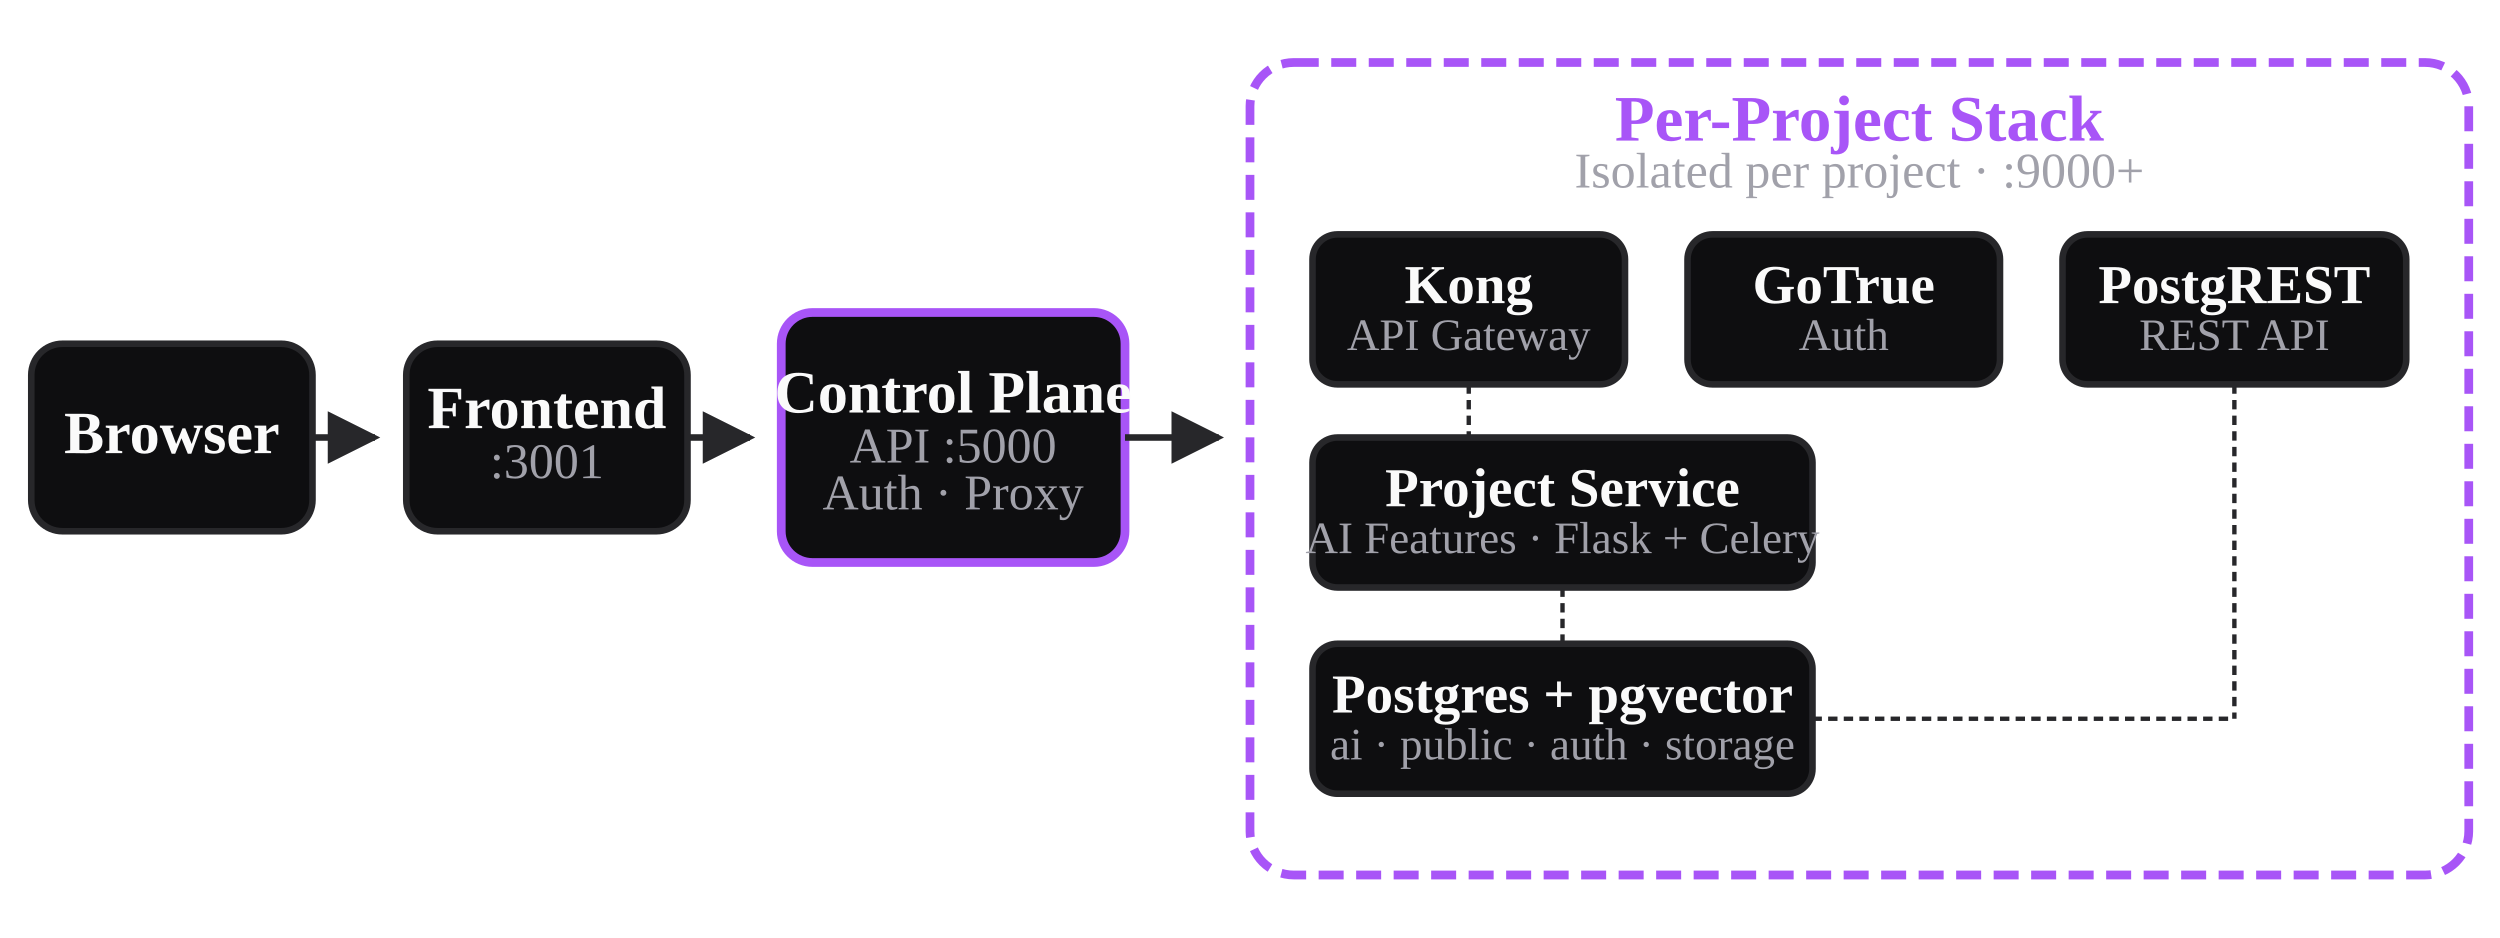
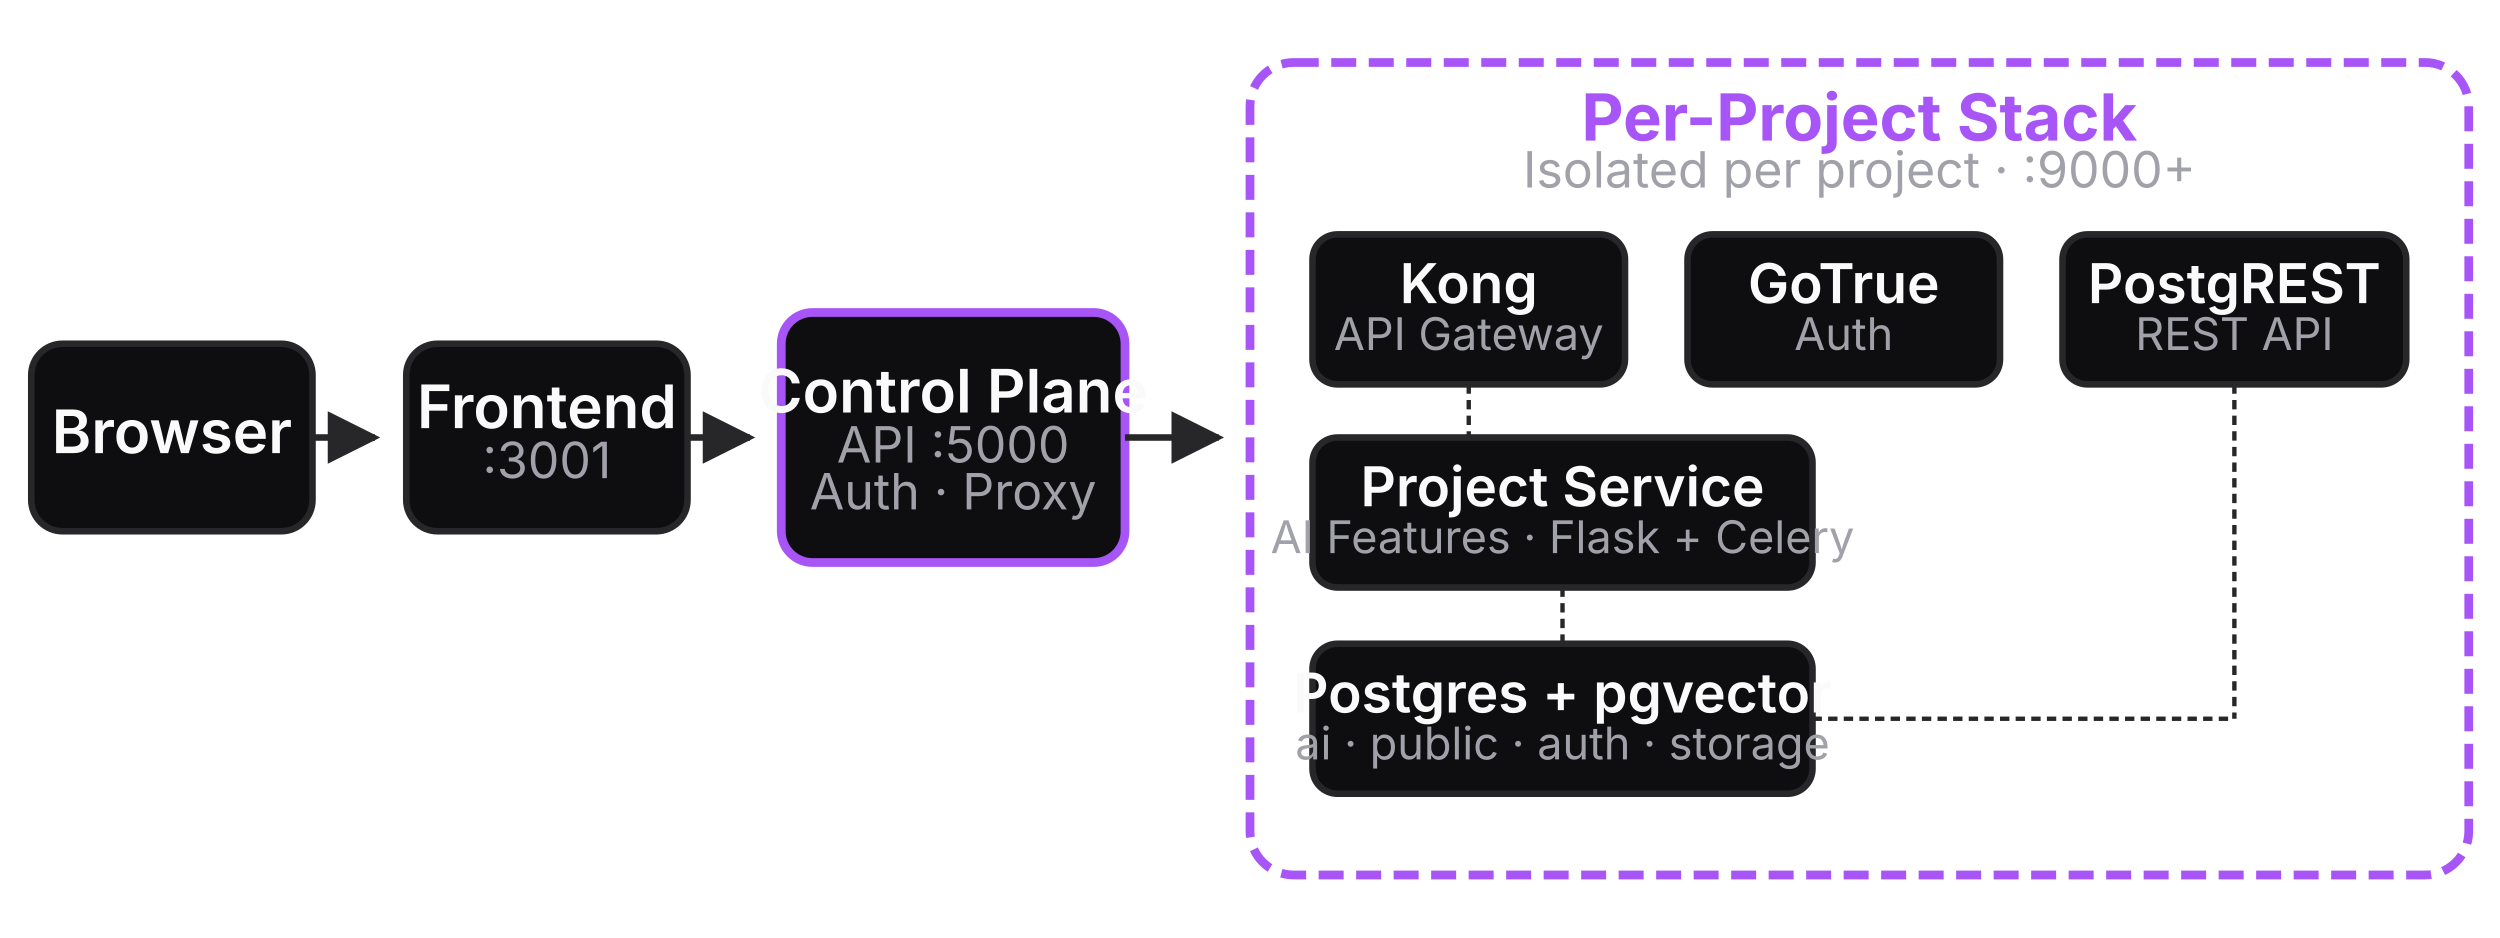
- <svg xmlns="http://www.w3.org/2000/svg" id="architecture-overview" viewBox="0 0 800 300" width="800" height="300">
+ <svg xmlns="http://www.w3.org/2000/svg" id="architecture-overview" viewBox="0 0 800 300" width="800" height="300" font-family="Inter, system-ui, -apple-system, 'Segoe UI', Roboto, sans-serif">
  <defs>
    <marker id="arrowAO" viewBox="0 0 10 10" refX="9" refY="5" markerWidth="8" markerHeight="8" orient="auto-start-auto">
      <path d="M 0 0 L 10 5 L 0 10 Z" fill="#27272A" />
    </marker>
  </defs>
  <rect x="10" y="110" width="90" height="60" rx="10" ry="10" fill="#0E0E10" stroke="#27272A" stroke-width="2.1" />
  <text x="55" y="145" text-anchor="middle" fill="#FAFAFA" font-size="19.2" font-weight="600">
        Browser
      </text>
  <line x1="100" y1="140" x2="120" y2="140" stroke="#27272A" stroke-width="2.1" marker-end="url(#arrowAO)" />
  <rect x="130" y="110" width="90" height="60" rx="10" ry="10" fill="#0E0E10" stroke="#27272A" stroke-width="2.1" />
  <text x="175" y="137" text-anchor="middle" fill="#FAFAFA" font-size="19.2" font-weight="600">
        Frontend
      </text>
  <text x="175" y="153" text-anchor="middle" fill="#A1A1AA" font-size="16">
        :3001
      </text>
  <line x1="220" y1="140" x2="240" y2="140" stroke="#27272A" stroke-width="2.1" marker-end="url(#arrowAO)" />
  <rect x="250" y="100" width="110" height="80" rx="10" ry="10" fill="#0E0E10" stroke="#A855F7" stroke-width="2.8" />
  <text x="305" y="132" text-anchor="middle" fill="#FAFAFA" font-size="19.2" font-weight="600">
        Control Plane
      </text>
  <text x="305" y="148" text-anchor="middle" fill="#A1A1AA" font-size="16">
        API :5000
      </text>
  <text x="305" y="163" text-anchor="middle" fill="#A1A1AA" font-size="16">
        Auth · Proxy
      </text>
  <line x1="360" y1="140" x2="390" y2="140" stroke="#27272A" stroke-width="2.1" marker-end="url(#arrowAO)" />
  <rect x="400" y="20" width="390" height="260" rx="14" ry="14" fill="none" stroke="#A855F7" stroke-width="2.8" stroke-dasharray="8 4" />
  <text x="595" y="45" text-anchor="middle" fill="#A855F7" font-size="20.8" font-weight="700">
        Per-Project Stack
      </text>
  <text x="595" y="60" text-anchor="middle" fill="#A1A1AA" font-size="16">
        Isolated per project · :9000+
      </text>
  <rect x="420" y="75" width="100" height="48" rx="8" ry="8" fill="#0E0E10" stroke="#27272A" stroke-width="2.1" />
  <text x="470" y="97" text-anchor="middle" fill="#FAFAFA" font-size="17.6" font-weight="600">
        Kong
      </text>
  <text x="470" y="112" text-anchor="middle" fill="#A1A1AA" font-size="14.4">
        API Gateway
      </text>
  <rect x="540" y="75" width="100" height="48" rx="8" ry="8" fill="#0E0E10" stroke="#27272A" stroke-width="2.1" />
  <text x="590" y="97" text-anchor="middle" fill="#FAFAFA" font-size="17.6" font-weight="600">
        GoTrue
      </text>
  <text x="590" y="112" text-anchor="middle" fill="#A1A1AA" font-size="14.4">
        Auth
      </text>
  <rect x="660" y="75" width="110" height="48" rx="8" ry="8" fill="#0E0E10" stroke="#27272A" stroke-width="2.1" />
  <text x="715" y="97" text-anchor="middle" fill="#FAFAFA" font-size="17.6" font-weight="600">
        PostgREST
      </text>
  <text x="715" y="112" text-anchor="middle" fill="#A1A1AA" font-size="14.4">
        REST API
      </text>
  <rect x="420" y="140" width="160" height="48" rx="8" ry="8" fill="#0E0E10" stroke="#27272A" stroke-width="2.1" />
  <text x="500" y="162" text-anchor="middle" fill="#FAFAFA" font-size="17.6" font-weight="600">
        Project Service
      </text>
  <text x="500" y="177" text-anchor="middle" fill="#A1A1AA" font-size="14.4">
        AI Features · Flask + Celery
      </text>
  <rect x="420" y="206" width="160" height="48" rx="8" ry="8" fill="#0E0E10" stroke="#27272A" stroke-width="2.1" />
  <text x="500" y="228" text-anchor="middle" fill="#FAFAFA" font-size="17.6" font-weight="600">
        Postgres + pgvector
      </text>
  <text x="500" y="243" text-anchor="middle" fill="#A1A1AA" font-size="14.4">
        ai · public · auth · storage
      </text>
  <line x1="500" y1="188" x2="500" y2="206" stroke="#27272A" stroke-width="1.4" stroke-dasharray="3 2" />
  <line x1="470" y1="123" x2="470" y2="140" stroke="#27272A" stroke-width="1.4" stroke-dasharray="3 2" />
  <line x1="715" y1="123" x2="715" y2="230" stroke="#27272A" stroke-width="1.4" stroke-dasharray="3 2" />
  <line x1="580" y1="230" x2="715" y2="230" stroke="#27272A" stroke-width="1.4" stroke-dasharray="3 2" />
</svg>
